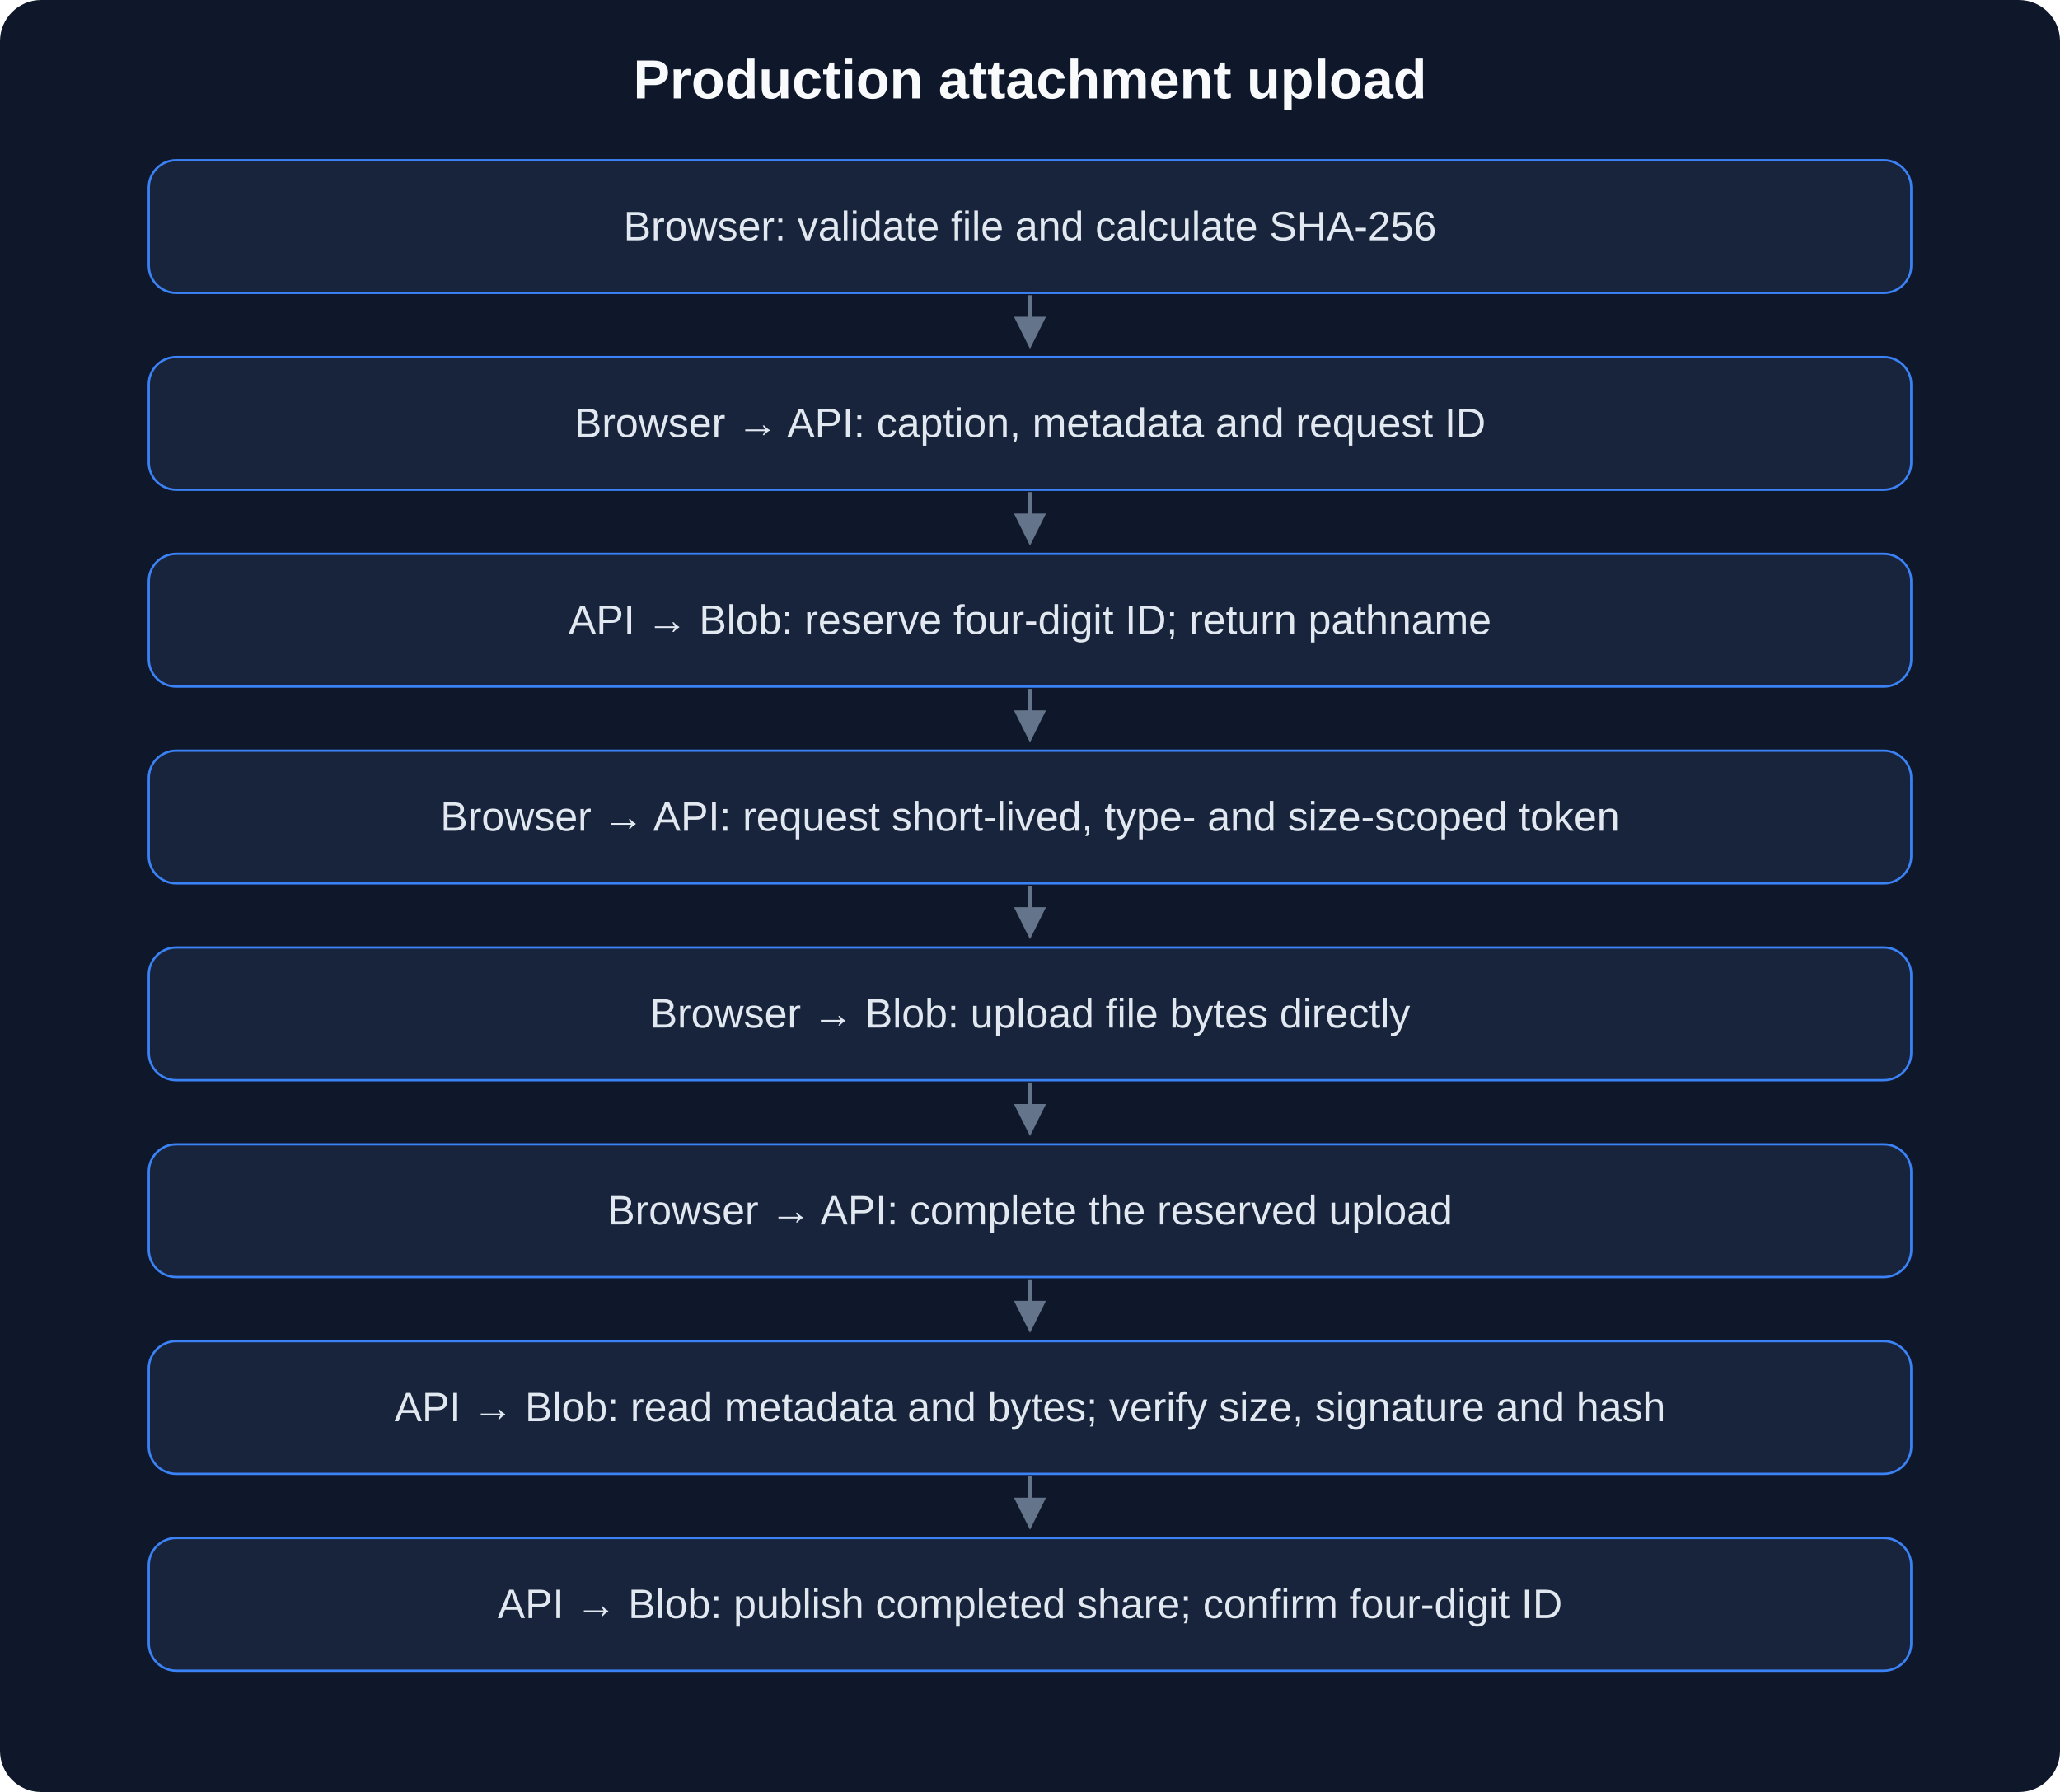
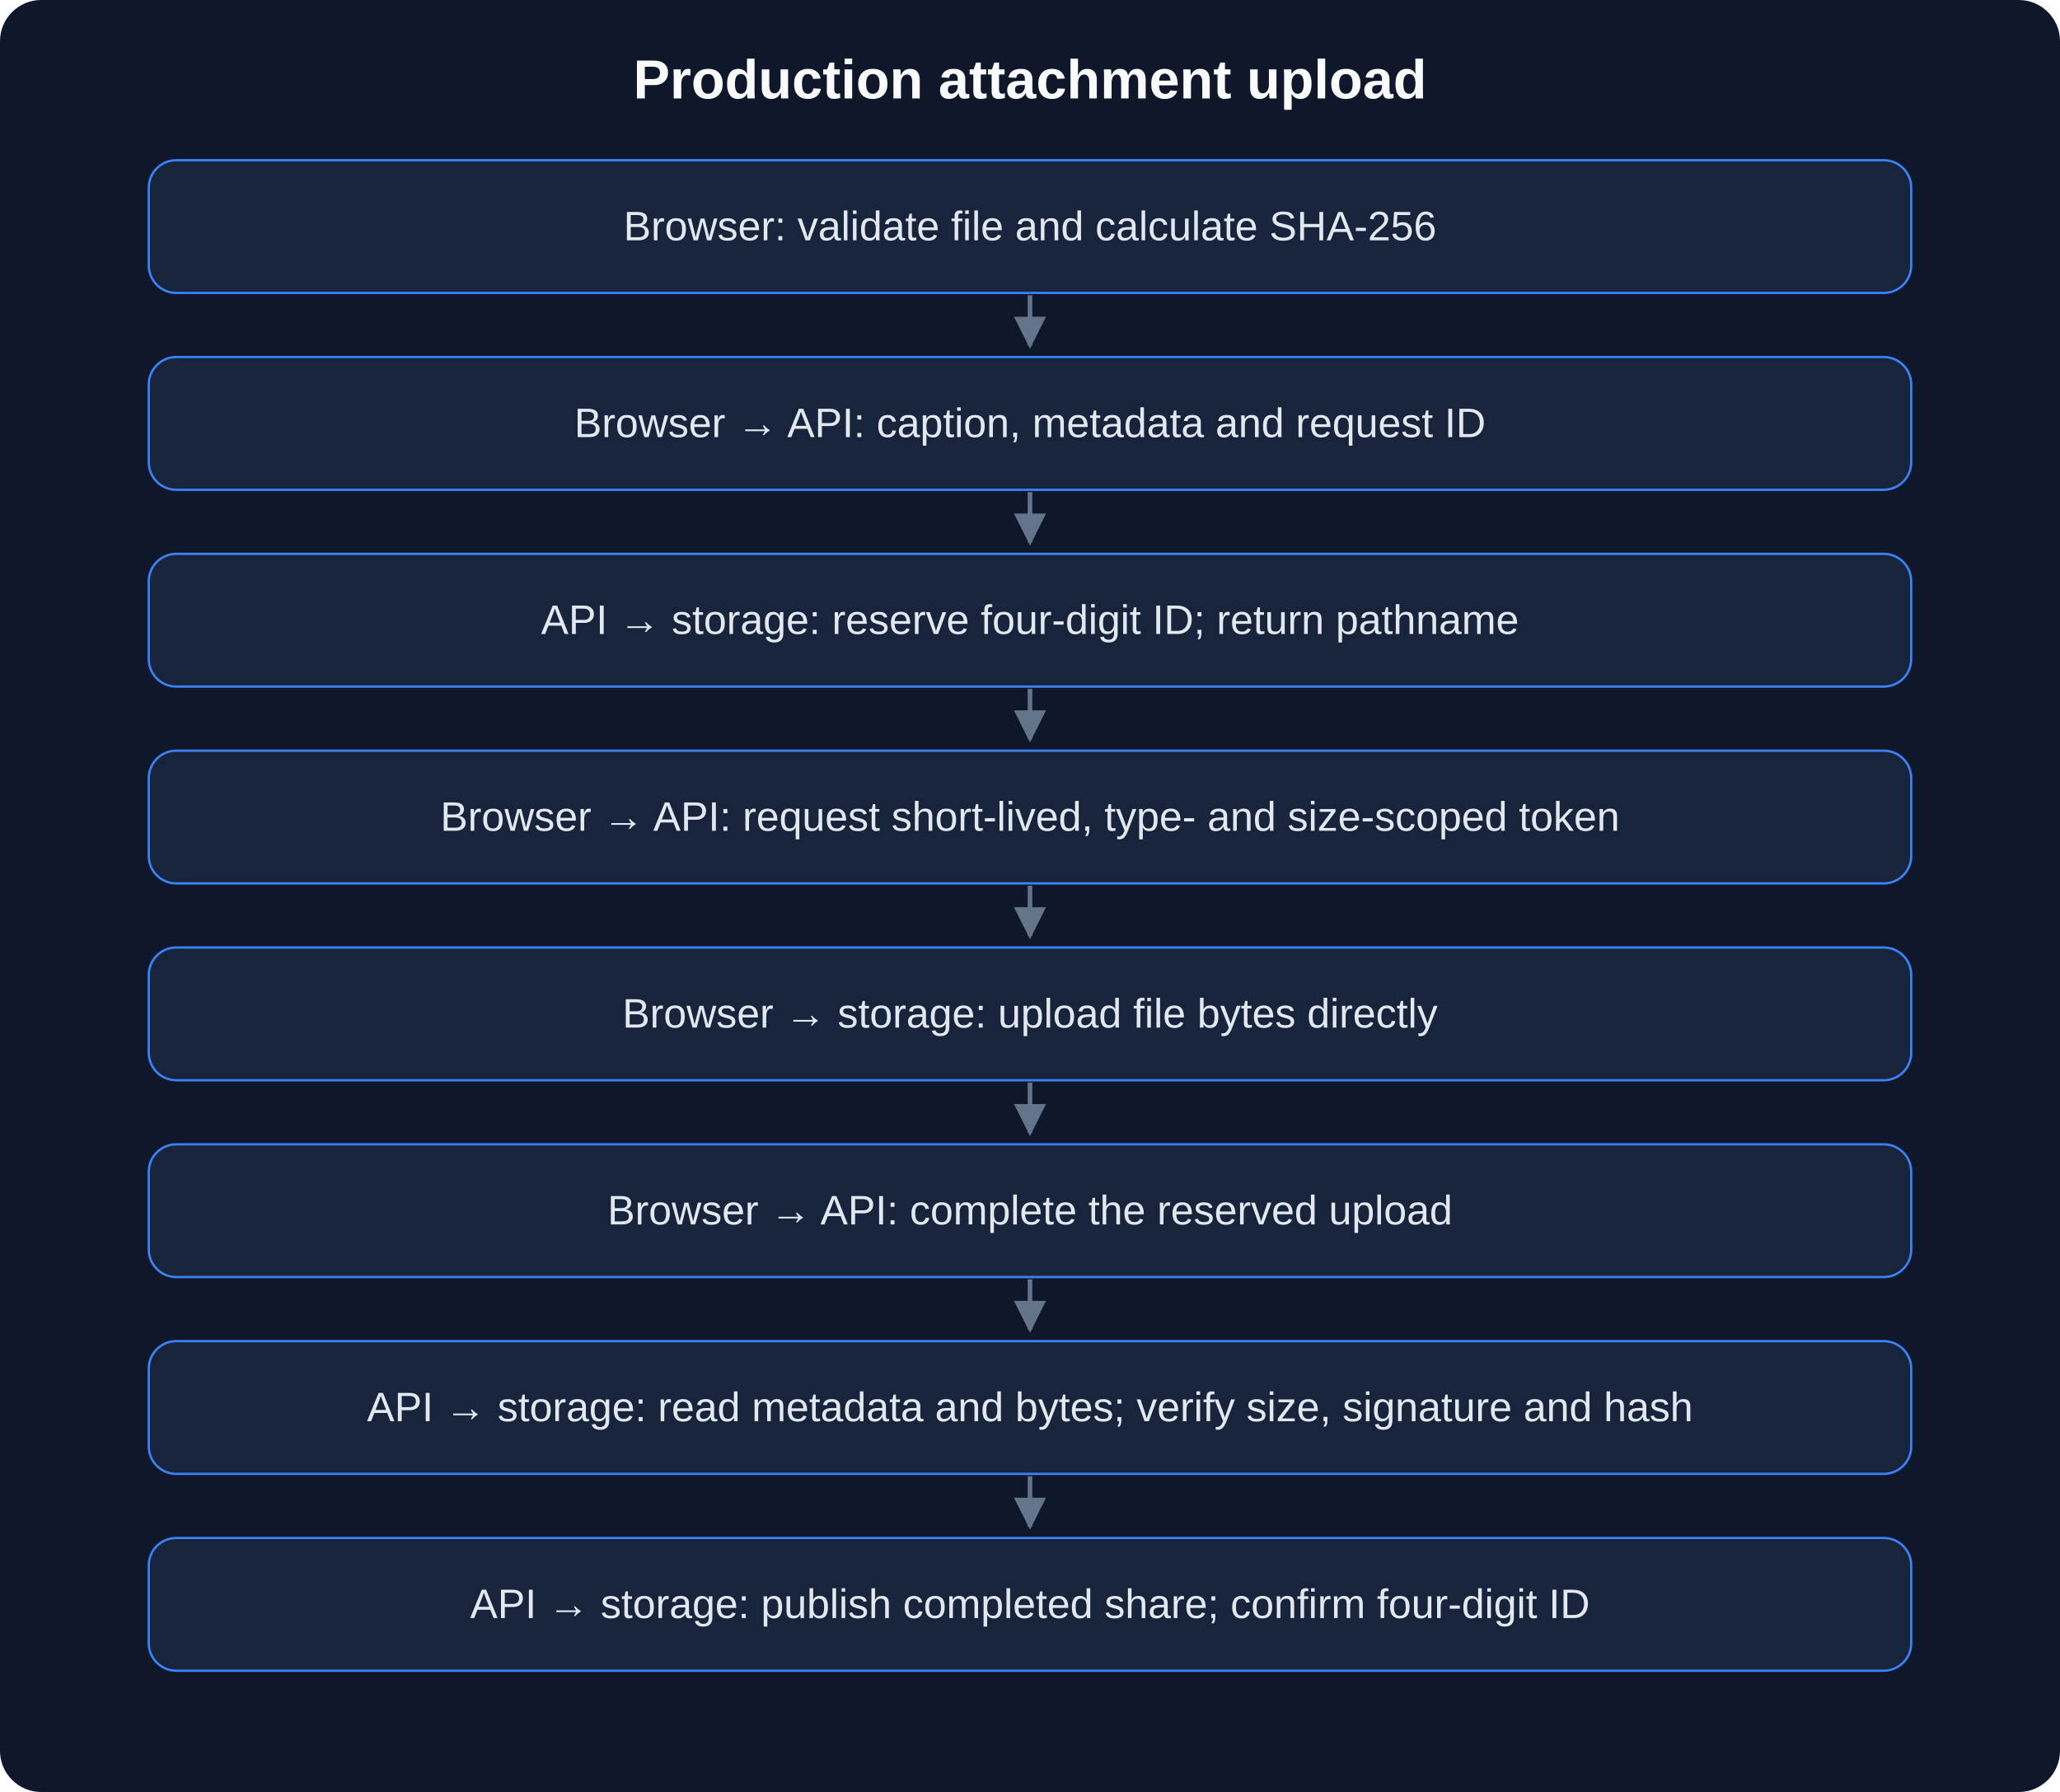
<svg xmlns="http://www.w3.org/2000/svg" viewBox="0 0 900 783" role="img" aria-label="Production attachment upload">
  <defs>
    <marker id="arrow" viewBox="0 0 10 10" refX="9" refY="5" markerWidth="7" markerHeight="7" orient="auto">
      <path d="M0 0L10 5L0 10" fill="#64748b" />
    </marker>
  </defs>
  <rect width="900" height="783" rx="18" fill="#0f172a" />
  <g font-family="Arial,Helvetica,sans-serif">
    <text x="450" y="43" text-anchor="middle" fill="#f8fafc" font-size="24" font-weight="700">Production attachment upload</text>
    <rect x="65" y="70" width="770" height="58" rx="12" fill="#17243c" stroke="#3b82f6" />
    <text x="450" y="105" text-anchor="middle" font-size="18" fill="#e2e8f0">Browser: validate file and calculate SHA-256</text>
    <path d="M450 129V151" stroke="#64748b" stroke-width="2" marker-end="url(#arrow)" />
    <rect x="65" y="156" width="770" height="58" rx="12" fill="#17243c" stroke="#3b82f6" />
    <text x="450" y="191" text-anchor="middle" font-size="18" fill="#e2e8f0">Browser → API: caption, metadata and request ID</text>
    <path d="M450 215V237" stroke="#64748b" stroke-width="2" marker-end="url(#arrow)" />
    <rect x="65" y="242" width="770" height="58" rx="12" fill="#17243c" stroke="#3b82f6" />
-     <text x="450" y="277" text-anchor="middle" font-size="18" fill="#e2e8f0">API → Blob: reserve four-digit ID; return pathname</text>
+     <text x="450" y="277" text-anchor="middle" font-size="18" fill="#e2e8f0">API → storage: reserve four-digit ID; return pathname</text>
    <path d="M450 301V323" stroke="#64748b" stroke-width="2" marker-end="url(#arrow)" />
    <rect x="65" y="328" width="770" height="58" rx="12" fill="#17243c" stroke="#3b82f6" />
    <text x="450" y="363" text-anchor="middle" font-size="18" fill="#e2e8f0">Browser → API: request short-lived, type- and size-scoped token</text>
    <path d="M450 387V409" stroke="#64748b" stroke-width="2" marker-end="url(#arrow)" />
    <rect x="65" y="414" width="770" height="58" rx="12" fill="#17243c" stroke="#3b82f6" />
-     <text x="450" y="449" text-anchor="middle" font-size="18" fill="#e2e8f0">Browser → Blob: upload file bytes directly</text>
+     <text x="450" y="449" text-anchor="middle" font-size="18" fill="#e2e8f0">Browser → storage: upload file bytes directly</text>
    <path d="M450 473V495" stroke="#64748b" stroke-width="2" marker-end="url(#arrow)" />
    <rect x="65" y="500" width="770" height="58" rx="12" fill="#17243c" stroke="#3b82f6" />
    <text x="450" y="535" text-anchor="middle" font-size="18" fill="#e2e8f0">Browser → API: complete the reserved upload</text>
    <path d="M450 559V581" stroke="#64748b" stroke-width="2" marker-end="url(#arrow)" />
    <rect x="65" y="586" width="770" height="58" rx="12" fill="#17243c" stroke="#3b82f6" />
-     <text x="450" y="621" text-anchor="middle" font-size="18" fill="#e2e8f0">API → Blob: read metadata and bytes; verify size, signature and hash</text>
+     <text x="450" y="621" text-anchor="middle" font-size="18" fill="#e2e8f0">API → storage: read metadata and bytes; verify size, signature and hash</text>
    <path d="M450 645V667" stroke="#64748b" stroke-width="2" marker-end="url(#arrow)" />
    <rect x="65" y="672" width="770" height="58" rx="12" fill="#17243c" stroke="#3b82f6" />
-     <text x="450" y="707" text-anchor="middle" font-size="18" fill="#e2e8f0">API → Blob: publish completed share; confirm four-digit ID</text>
+     <text x="450" y="707" text-anchor="middle" font-size="18" fill="#e2e8f0">API → storage: publish completed share; confirm four-digit ID</text>
  </g>
</svg>
